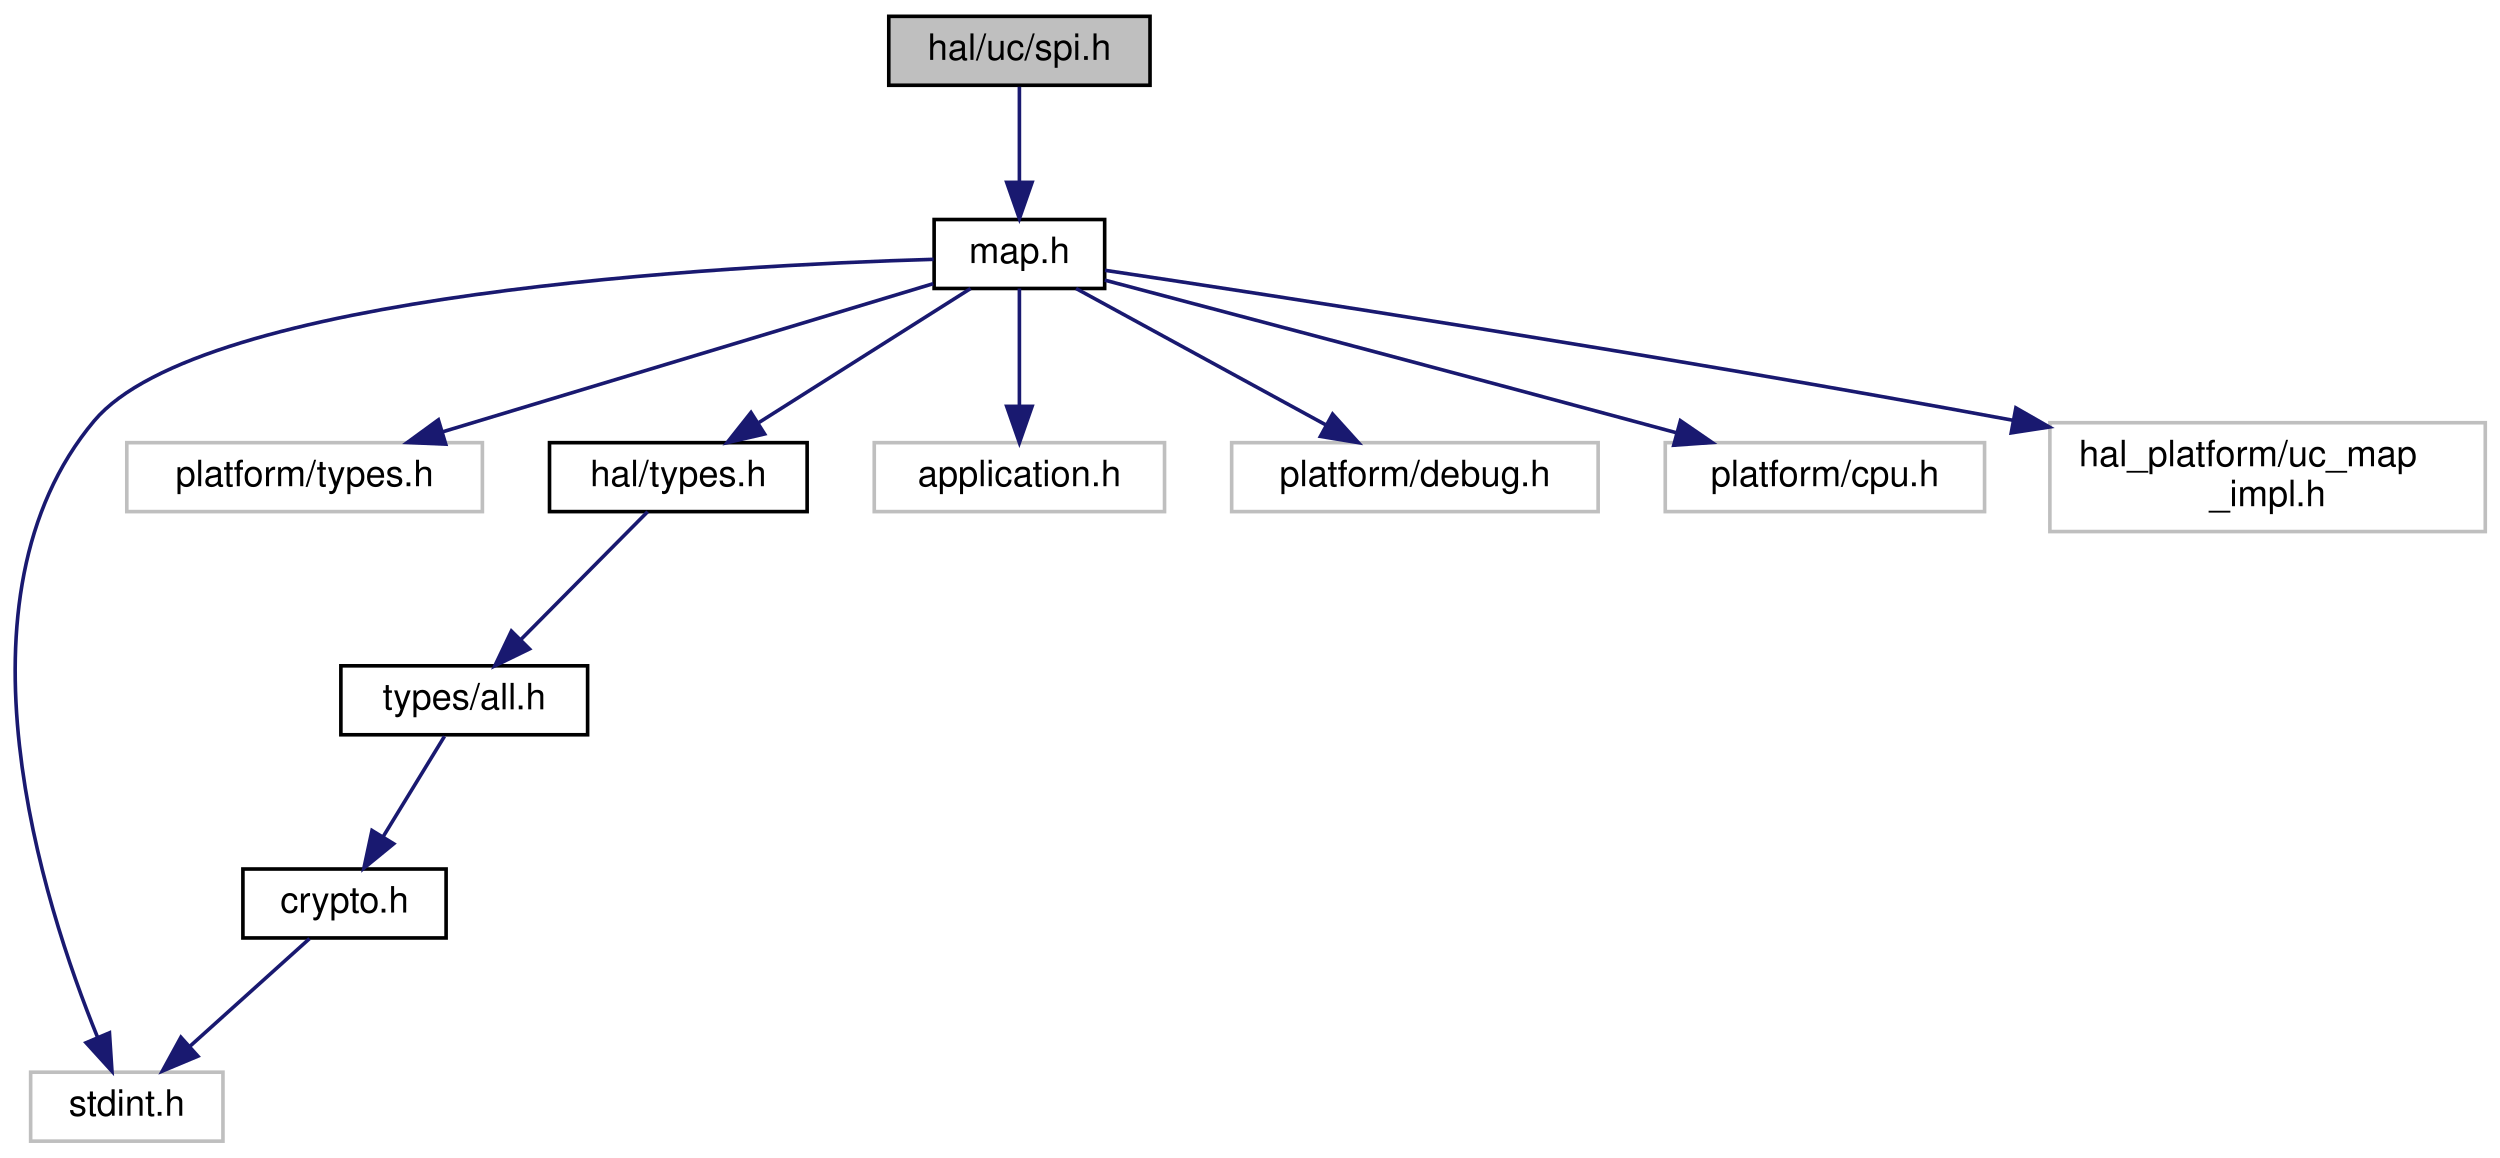
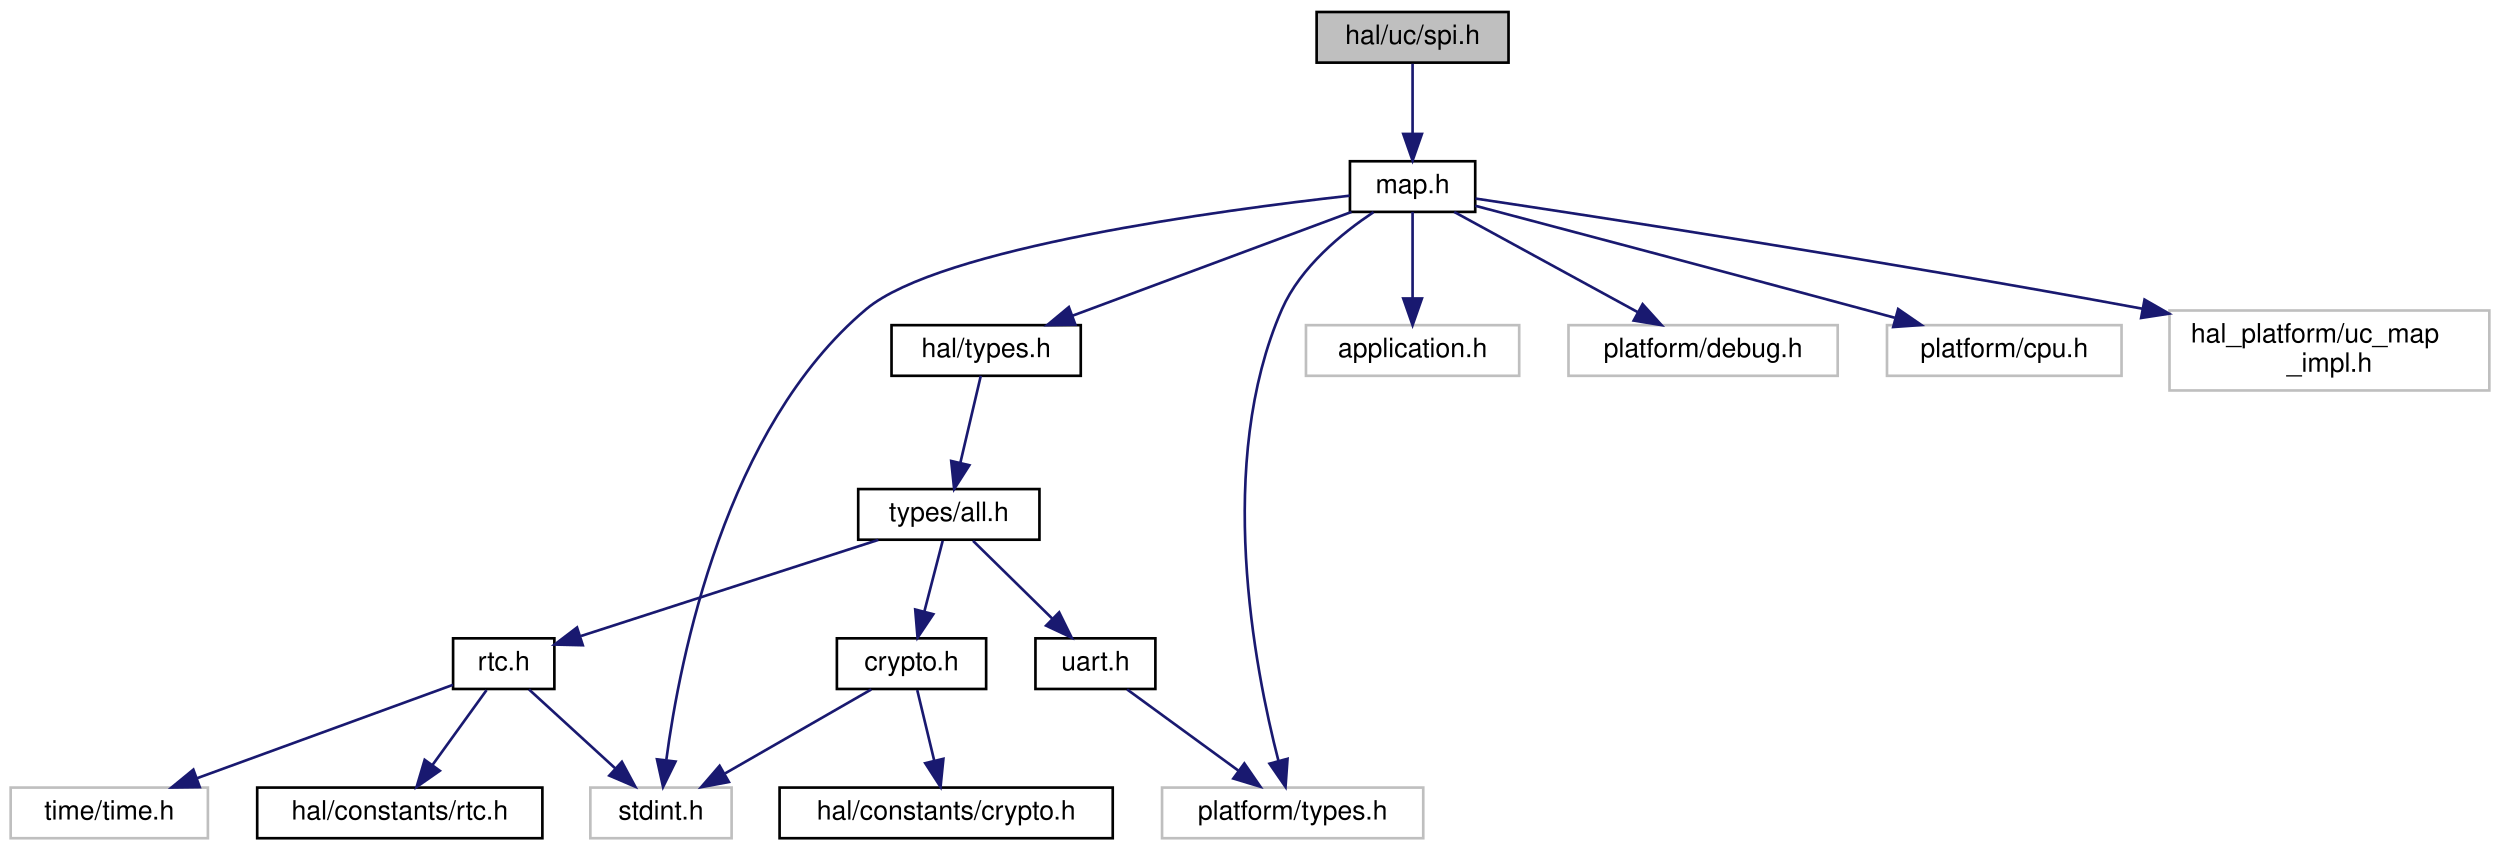
- <svg xmlns="http://www.w3.org/2000/svg" xmlns:xlink="http://www.w3.org/1999/xlink" width="689pt" height="319pt" viewBox="0.00 0.00 688.89 319.00">
+ <svg xmlns="http://www.w3.org/2000/svg" xmlns:xlink="http://www.w3.org/1999/xlink" width="938pt" height="319pt" viewBox="0.00 0.00 938.00 319.00">
  <g id="graph0" class="graph" transform="scale(1 1) rotate(0) translate(4 315)">
    <g id="node1" class="node">
      <g id="a_node1">
        <a xlink:title="HAL for SPI interfaces.">
-           <polygon fill="#bfbfbf" stroke="black" points="240.89,-291.5 240.89,-310.5 312.89,-310.5 312.89,-291.5 240.89,-291.5" />
-           <text text-anchor="middle" x="276.89" y="-298.5" font-family="Helvetica,sans-Serif" font-size="10.00">hal/uc/spi.h</text>
+           <polygon fill="#bfbfbf" stroke="black" points="490,-291.5 490,-310.5 562,-310.5 562,-291.5 490,-291.5" />
+           <text text-anchor="middle" x="526" y="-298.5" font-family="Helvetica,sans-Serif" font-size="10.00">hal/uc/spi.h</text>
        </a>
      </g>
    </g>
    <g id="node2" class="node">
      <g id="a_node2">
        <a xlink:href="map_8h.html" target="_top" xlink:title="HAL for uC Peripheral Map.">
-           <polygon fill="none" stroke="black" points="253.39,-235.5 253.39,-254.5 300.39,-254.5 300.39,-235.5 253.39,-235.5" />
-           <text text-anchor="middle" x="276.89" y="-242.5" font-family="Helvetica,sans-Serif" font-size="10.00">map.h</text>
+           <polygon fill="none" stroke="black" points="502.5,-235.5 502.5,-254.5 549.5,-254.5 549.5,-235.5 502.5,-235.5" />
+           <text text-anchor="middle" x="526" y="-242.5" font-family="Helvetica,sans-Serif" font-size="10.00">map.h</text>
        </a>
      </g>
    </g>
    <g id="edge1" class="edge">
-       <path fill="none" stroke="midnightblue" d="M276.89,-291.08C276.89,-284.01 276.89,-273.86 276.89,-264.99" />
-       <polygon fill="midnightblue" stroke="midnightblue" points="280.39,-264.75 276.89,-254.75 273.39,-264.75 280.39,-264.75" />
+       <path fill="none" stroke="midnightblue" d="M526,-291.08C526,-284.01 526,-273.86 526,-264.99" />
+       <polygon fill="midnightblue" stroke="midnightblue" points="529.5,-264.75 526,-254.75 522.5,-264.75 529.5,-264.75" />
    </g>
    <g id="node3" class="node">
      <g id="a_node3">
        <a xlink:title=" ">
-           <polygon fill="none" stroke="#bfbfbf" points="4.39,-0.5 4.39,-19.5 57.39,-19.5 57.39,-0.5 4.39,-0.5" />
-           <text text-anchor="middle" x="30.89" y="-7.5" font-family="Helvetica,sans-Serif" font-size="10.00">stdint.h</text>
+           <polygon fill="none" stroke="#bfbfbf" points="217.5,-0.5 217.5,-19.5 270.5,-19.5 270.5,-0.5 217.5,-0.5" />
+           <text text-anchor="middle" x="244" y="-7.5" font-family="Helvetica,sans-Serif" font-size="10.00">stdint.h</text>
        </a>
      </g>
    </g>
    <g id="edge2" class="edge">
-       <path fill="none" stroke="midnightblue" d="M253.25,-243.53C195.8,-241.85 51.37,-234.13 21.89,-199 -19.2,-150.01 7.79,-66.07 22.79,-29.23" />
-       <polygon fill="midnightblue" stroke="midnightblue" points="26.11,-30.35 26.8,-19.78 19.67,-27.62 26.11,-30.35" />
+       <path fill="none" stroke="midnightblue" d="M502.37,-241.57C454.52,-236.22 348.4,-222.04 321,-199 268.15,-154.57 251.1,-68.17 246.01,-29.96" />
+       <polygon fill="midnightblue" stroke="midnightblue" points="249.45,-29.26 244.78,-19.74 242.5,-30.09 249.45,-29.26" />
    </g>
    <g id="node4" class="node">
      <g id="a_node4">
        <a xlink:title=" ">
-           <polygon fill="none" stroke="#bfbfbf" points="30.89,-174 30.89,-193 128.89,-193 128.89,-174 30.89,-174" />
-           <text text-anchor="middle" x="79.89" y="-181" font-family="Helvetica,sans-Serif" font-size="10.00">platform/types.h</text>
+           <polygon fill="none" stroke="#bfbfbf" points="432,-0.5 432,-19.5 530,-19.5 530,-0.5 432,-0.5" />
+           <text text-anchor="middle" x="481" y="-7.5" font-family="Helvetica,sans-Serif" font-size="10.00">platform/types.h</text>
        </a>
      </g>
    </g>
    <g id="edge3" class="edge">
-       <path fill="none" stroke="midnightblue" d="M253.13,-236.82C219.55,-226.68 157.84,-208.04 117.86,-195.97" />
-       <polygon fill="midnightblue" stroke="midnightblue" points="118.78,-192.59 108.2,-193.05 116.76,-199.29 118.78,-192.59" />
+       <path fill="none" stroke="midnightblue" d="M511.34,-235.4C499.59,-227.58 483.97,-214.86 477,-199 451.76,-141.55 466.67,-64.4 475.68,-29.51" />
+       <polygon fill="midnightblue" stroke="midnightblue" points="479.08,-30.31 478.33,-19.74 472.33,-28.47 479.08,-30.31" />
    </g>
    <g id="node5" class="node">
      <g id="a_node5">
        <a xlink:href="types_8h_source.html" target="_top" xlink:title=" ">
-           <polygon fill="none" stroke="black" points="147.39,-174 147.39,-193 218.39,-193 218.39,-174 147.39,-174" />
-           <text text-anchor="middle" x="182.89" y="-181" font-family="Helvetica,sans-Serif" font-size="10.00">hal/types.h</text>
+           <polygon fill="none" stroke="black" points="330.5,-174 330.5,-193 401.5,-193 401.5,-174 330.5,-174" />
+           <text text-anchor="middle" x="366" y="-181" font-family="Helvetica,sans-Serif" font-size="10.00">hal/types.h</text>
        </a>
      </g>
    </g>
    <g id="edge4" class="edge">
-       <path fill="none" stroke="midnightblue" d="M263.43,-235.48C248.21,-225.84 223.21,-210.02 205.09,-198.55" />
-       <polygon fill="midnightblue" stroke="midnightblue" points="206.66,-195.4 196.34,-193.01 202.92,-201.31 206.66,-195.4" />
-     </g>
-     <g id="node8" class="node">
-       <g id="a_node8">
-         <a xlink:title=" ">
-           <polygon fill="none" stroke="#bfbfbf" points="236.89,-174 236.89,-193 316.89,-193 316.89,-174 236.89,-174" />
-           <text text-anchor="middle" x="276.89" y="-181" font-family="Helvetica,sans-Serif" font-size="10.00">application.h</text>
-         </a>
-       </g>
-     </g>
-     <g id="edge8" class="edge">
-       <path fill="none" stroke="midnightblue" d="M276.89,-235.48C276.89,-227.08 276.89,-213.98 276.89,-203.16" />
-       <polygon fill="midnightblue" stroke="midnightblue" points="280.39,-203.01 276.89,-193.01 273.39,-203.01 280.39,-203.01" />
-     </g>
-     <g id="node9" class="node">
-       <g id="a_node9">
-         <a xlink:title=" ">
-           <polygon fill="none" stroke="#bfbfbf" points="335.39,-174 335.39,-193 436.39,-193 436.39,-174 335.39,-174" />
-           <text text-anchor="middle" x="385.89" y="-181" font-family="Helvetica,sans-Serif" font-size="10.00">platform/debug.h</text>
-         </a>
-       </g>
-     </g>
-     <g id="edge9" class="edge">
-       <path fill="none" stroke="midnightblue" d="M292.51,-235.48C310.48,-225.67 340.22,-209.43 361.3,-197.92" />
-       <polygon fill="midnightblue" stroke="midnightblue" points="363.21,-200.87 370.31,-193.01 359.85,-194.73 363.21,-200.87" />
-     </g>
-     <g id="node10" class="node">
-       <g id="a_node10">
-         <a xlink:title=" ">
-           <polygon fill="none" stroke="#bfbfbf" points="454.89,-174 454.89,-193 542.89,-193 542.89,-174 454.89,-174" />
-           <text text-anchor="middle" x="498.89" y="-181" font-family="Helvetica,sans-Serif" font-size="10.00">platform/cpu.h</text>
-         </a>
-       </g>
-     </g>
-     <g id="edge10" class="edge">
-       <path fill="none" stroke="midnightblue" d="M300.42,-237.79C333.08,-229.16 394.01,-213.01 445.89,-199 449.77,-197.95 453.81,-196.86 457.85,-195.76" />
-       <polygon fill="midnightblue" stroke="midnightblue" points="459.07,-199.05 467.8,-193.05 457.23,-192.3 459.07,-199.05" />
-     </g>
-     <g id="node11" class="node">
-       <g id="a_node11">
-         <a xlink:title=" ">
-           <polygon fill="none" stroke="#bfbfbf" points="560.89,-168.5 560.89,-198.5 680.89,-198.5 680.89,-168.5 560.89,-168.5" />
-           <text text-anchor="start" x="568.89" y="-186.5" font-family="Helvetica,sans-Serif" font-size="10.00">hal_platform/uc_map</text>
-           <text text-anchor="middle" x="620.89" y="-175.5" font-family="Helvetica,sans-Serif" font-size="10.00">_impl.h</text>
-         </a>
-       </g>
-     </g>
-     <g id="edge11" class="edge">
-       <path fill="none" stroke="midnightblue" d="M300.5,-240.5C346.61,-233.59 452.07,-217.41 550.87,-199.14" />
-       <polygon fill="midnightblue" stroke="midnightblue" points="551.52,-202.58 560.72,-197.31 550.24,-195.7 551.52,-202.58" />
+       <path fill="none" stroke="midnightblue" d="M503.08,-235.48C475.63,-225.27 429.48,-208.11 398.4,-196.55" />
+       <polygon fill="midnightblue" stroke="midnightblue" points="399.47,-193.21 388.88,-193.01 397.03,-199.78 399.47,-193.21" />
+     </g>
+     <g id="node13" class="node">
+       <g id="a_node13">
+         <a xlink:title=" ">
+           <polygon fill="none" stroke="#bfbfbf" points="486,-174 486,-193 566,-193 566,-174 486,-174" />
+           <text text-anchor="middle" x="526" y="-181" font-family="Helvetica,sans-Serif" font-size="10.00">application.h</text>
+         </a>
+       </g>
+     </g>
+     <g id="edge15" class="edge">
+       <path fill="none" stroke="midnightblue" d="M526,-235.48C526,-227.08 526,-213.98 526,-203.16" />
+       <polygon fill="midnightblue" stroke="midnightblue" points="529.5,-203.01 526,-193.01 522.5,-203.01 529.5,-203.01" />
+     </g>
+     <g id="node14" class="node">
+       <g id="a_node14">
+         <a xlink:title=" ">
+           <polygon fill="none" stroke="#bfbfbf" points="584.5,-174 584.5,-193 685.5,-193 685.5,-174 584.5,-174" />
+           <text text-anchor="middle" x="635" y="-181" font-family="Helvetica,sans-Serif" font-size="10.00">platform/debug.h</text>
+         </a>
+       </g>
+     </g>
+     <g id="edge16" class="edge">
+       <path fill="none" stroke="midnightblue" d="M541.62,-235.48C559.59,-225.67 589.32,-209.43 610.41,-197.92" />
+       <polygon fill="midnightblue" stroke="midnightblue" points="612.31,-200.87 619.41,-193.01 608.96,-194.73 612.31,-200.87" />
+     </g>
+     <g id="node15" class="node">
+       <g id="a_node15">
+         <a xlink:title=" ">
+           <polygon fill="none" stroke="#bfbfbf" points="704,-174 704,-193 792,-193 792,-174 704,-174" />
+           <text text-anchor="middle" x="748" y="-181" font-family="Helvetica,sans-Serif" font-size="10.00">platform/cpu.h</text>
+         </a>
+       </g>
+     </g>
+     <g id="edge17" class="edge">
+       <path fill="none" stroke="midnightblue" d="M549.53,-237.79C582.19,-229.16 643.12,-213.01 695,-199 698.88,-197.95 702.91,-196.86 706.95,-195.76" />
+       <polygon fill="midnightblue" stroke="midnightblue" points="708.18,-199.05 716.9,-193.05 706.33,-192.3 708.18,-199.05" />
+     </g>
+     <g id="node16" class="node">
+       <g id="a_node16">
+         <a xlink:title=" ">
+           <polygon fill="none" stroke="#bfbfbf" points="810,-168.5 810,-198.5 930,-198.5 930,-168.5 810,-168.5" />
+           <text text-anchor="start" x="818" y="-186.5" font-family="Helvetica,sans-Serif" font-size="10.00">hal_platform/uc_map</text>
+           <text text-anchor="middle" x="870" y="-175.5" font-family="Helvetica,sans-Serif" font-size="10.00">_impl.h</text>
+         </a>
+       </g>
+     </g>
+     <g id="edge18" class="edge">
+       <path fill="none" stroke="midnightblue" d="M549.61,-240.5C595.71,-233.59 701.18,-217.41 799.98,-199.14" />
+       <polygon fill="midnightblue" stroke="midnightblue" points="800.63,-202.58 809.82,-197.31 799.35,-195.7 800.63,-202.58" />
    </g>
    <g id="node6" class="node">
      <g id="a_node6">
        <a xlink:href="types_2all_8h_source.html" target="_top" xlink:title=" ">
-           <polygon fill="none" stroke="black" points="89.89,-112.5 89.89,-131.5 157.89,-131.5 157.89,-112.5 89.89,-112.5" />
-           <text text-anchor="middle" x="123.89" y="-119.5" font-family="Helvetica,sans-Serif" font-size="10.00">types/all.h</text>
+           <polygon fill="none" stroke="black" points="318,-112.5 318,-131.5 386,-131.5 386,-112.5 318,-112.5" />
+           <text text-anchor="middle" x="352" y="-119.5" font-family="Helvetica,sans-Serif" font-size="10.00">types/all.h</text>
        </a>
      </g>
    </g>
    <g id="edge5" class="edge">
-       <path fill="none" stroke="midnightblue" d="M174.44,-173.98C165.33,-164.78 150.62,-149.96 139.42,-138.66" />
-       <polygon fill="midnightblue" stroke="midnightblue" points="141.86,-136.15 132.33,-131.51 136.89,-141.07 141.86,-136.15" />
+       <path fill="none" stroke="midnightblue" d="M363.99,-173.98C362,-165.49 358.87,-152.2 356.31,-141.32" />
+       <polygon fill="midnightblue" stroke="midnightblue" points="359.7,-140.44 354,-131.51 352.89,-142.04 359.7,-140.44" />
    </g>
    <g id="node7" class="node">
      <g id="a_node7">
        <a xlink:href="types_2crypto_8h_source.html" target="_top" xlink:title=" ">
-           <polygon fill="none" stroke="black" points="62.89,-56.5 62.89,-75.5 118.89,-75.5 118.89,-56.5 62.89,-56.5" />
-           <text text-anchor="middle" x="90.89" y="-63.5" font-family="Helvetica,sans-Serif" font-size="10.00">crypto.h</text>
+           <polygon fill="none" stroke="black" points="310,-56.5 310,-75.5 366,-75.5 366,-56.5 310,-56.5" />
+           <text text-anchor="middle" x="338" y="-63.5" font-family="Helvetica,sans-Serif" font-size="10.00">crypto.h</text>
        </a>
      </g>
    </g>
    <g id="edge6" class="edge">
-       <path fill="none" stroke="midnightblue" d="M118.45,-112.08C113.88,-104.61 107.23,-93.72 101.6,-84.52" />
-       <polygon fill="midnightblue" stroke="midnightblue" points="104.44,-82.46 96.24,-75.75 98.47,-86.11 104.44,-82.46" />
+       <path fill="none" stroke="midnightblue" d="M349.69,-112.08C347.83,-104.93 345.16,-94.64 342.85,-85.69" />
+       <polygon fill="midnightblue" stroke="midnightblue" points="346.17,-84.55 340.27,-75.75 339.39,-86.31 346.17,-84.55" />
+     </g>
+     <g id="node9" class="node">
+       <g id="a_node9">
+         <a xlink:href="types_2rtc_8h_source.html" target="_top" xlink:title=" ">
+           <polygon fill="none" stroke="black" points="166,-56.5 166,-75.5 204,-75.5 204,-56.5 166,-56.5" />
+           <text text-anchor="middle" x="185" y="-63.5" font-family="Helvetica,sans-Serif" font-size="10.00">rtc.h</text>
+         </a>
+       </g>
+     </g>
+     <g id="edge9" class="edge">
+       <path fill="none" stroke="midnightblue" d="M325.54,-112.44C295.13,-102.61 245.39,-86.53 213.97,-76.37" />
+       <polygon fill="midnightblue" stroke="midnightblue" points="214.66,-72.91 204.07,-73.16 212.5,-79.57 214.66,-72.91" />
+     </g>
+     <g id="node12" class="node">
+       <g id="a_node12">
+         <a xlink:href="types_2uart_8h_source.html" target="_top" xlink:title=" ">
+           <polygon fill="none" stroke="black" points="384.5,-56.5 384.5,-75.5 429.5,-75.5 429.5,-56.5 384.5,-56.5" />
+           <text text-anchor="middle" x="407" y="-63.5" font-family="Helvetica,sans-Serif" font-size="10.00">uart.h</text>
+         </a>
+       </g>
+     </g>
+     <g id="edge13" class="edge">
+       <path fill="none" stroke="midnightblue" d="M361.08,-112.08C369.17,-104.14 381.2,-92.34 390.91,-82.8" />
+       <polygon fill="midnightblue" stroke="midnightblue" points="393.4,-85.25 398.09,-75.75 388.5,-80.26 393.4,-85.25" />
    </g>
    <g id="edge7" class="edge">
-       <path fill="none" stroke="midnightblue" d="M81.25,-56.32C72.39,-48.34 59.02,-36.31 48.29,-26.65" />
-       <polygon fill="midnightblue" stroke="midnightblue" points="50.48,-23.92 40.71,-19.83 45.8,-29.13 50.48,-23.92" />
+       <path fill="none" stroke="midnightblue" d="M322.9,-56.32C308.1,-47.82 285.31,-34.73 268.02,-24.8" />
+       <polygon fill="midnightblue" stroke="midnightblue" points="269.48,-21.6 259.07,-19.65 265.99,-27.67 269.48,-21.6" />
+     </g>
+     <g id="node8" class="node">
+       <g id="a_node8">
+         <a xlink:href="constants_2crypto_8h_source.html" target="_top" xlink:title=" ">
+           <polygon fill="none" stroke="black" points="288.5,-0.5 288.5,-19.5 413.5,-19.5 413.5,-0.5 288.5,-0.5" />
+           <text text-anchor="middle" x="351" y="-7.5" font-family="Helvetica,sans-Serif" font-size="10.00">hal/constants/crypto.h</text>
+         </a>
+       </g>
+     </g>
+     <g id="edge8" class="edge">
+       <path fill="none" stroke="midnightblue" d="M340.15,-56.08C341.87,-48.93 344.35,-38.64 346.5,-29.69" />
+       <polygon fill="midnightblue" stroke="midnightblue" points="349.96,-30.29 348.89,-19.75 343.15,-28.65 349.96,-30.29" />
+     </g>
+     <g id="edge10" class="edge">
+       <path fill="none" stroke="midnightblue" d="M194.48,-56.32C203.2,-48.34 216.34,-36.31 226.9,-26.65" />
+       <polygon fill="midnightblue" stroke="midnightblue" points="229.33,-29.17 234.35,-19.83 224.61,-24 229.33,-29.17" />
+     </g>
+     <g id="node10" class="node">
+       <g id="a_node10">
+         <a xlink:href="constants_2rtc_8h_source.html" target="_top" xlink:title=" ">
+           <polygon fill="none" stroke="black" points="92.5,-0.5 92.5,-19.5 199.5,-19.5 199.5,-0.5 92.5,-0.5" />
+           <text text-anchor="middle" x="146" y="-7.5" font-family="Helvetica,sans-Serif" font-size="10.00">hal/constants/rtc.h</text>
+         </a>
+       </g>
+     </g>
+     <g id="edge11" class="edge">
+       <path fill="none" stroke="midnightblue" d="M178.56,-56.08C173.05,-48.46 164.97,-37.26 158.24,-27.94" />
+       <polygon fill="midnightblue" stroke="midnightblue" points="161.01,-25.81 152.32,-19.75 155.34,-29.91 161.01,-25.81" />
+     </g>
+     <g id="node11" class="node">
+       <g id="a_node11">
+         <a xlink:title=" ">
+           <polygon fill="none" stroke="#bfbfbf" points="0,-0.5 0,-19.5 74,-19.5 74,-0.5 0,-0.5" />
+           <text text-anchor="middle" x="37" y="-7.5" font-family="Helvetica,sans-Serif" font-size="10.00">time/time.h</text>
+         </a>
+       </g>
+     </g>
+     <g id="edge12" class="edge">
+       <path fill="none" stroke="midnightblue" d="M165.95,-58.05C141.69,-49.2 99.35,-33.75 69.83,-22.98" />
+       <polygon fill="midnightblue" stroke="midnightblue" points="70.95,-19.66 60.36,-19.52 68.55,-26.24 70.95,-19.66" />
+     </g>
+     <g id="edge14" class="edge">
+       <path fill="none" stroke="midnightblue" d="M418.89,-56.32C430.15,-48.11 447.29,-35.6 460.71,-25.81" />
+       <polygon fill="midnightblue" stroke="midnightblue" points="462.88,-28.56 468.89,-19.83 458.75,-22.9 462.88,-28.56" />
    </g>
  </g>
</svg>
